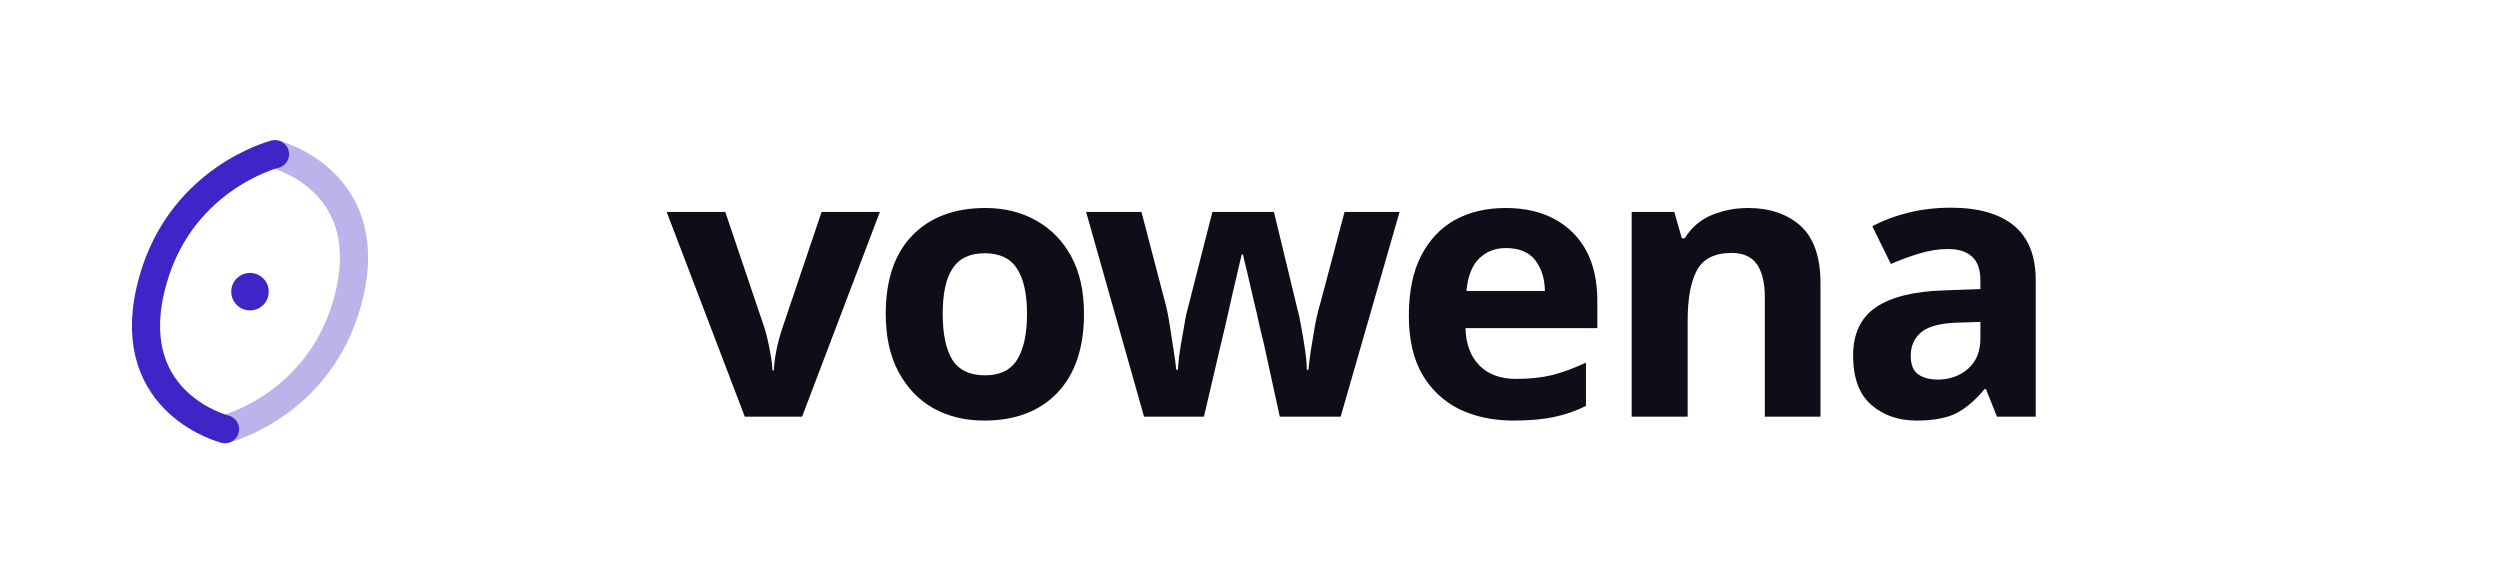
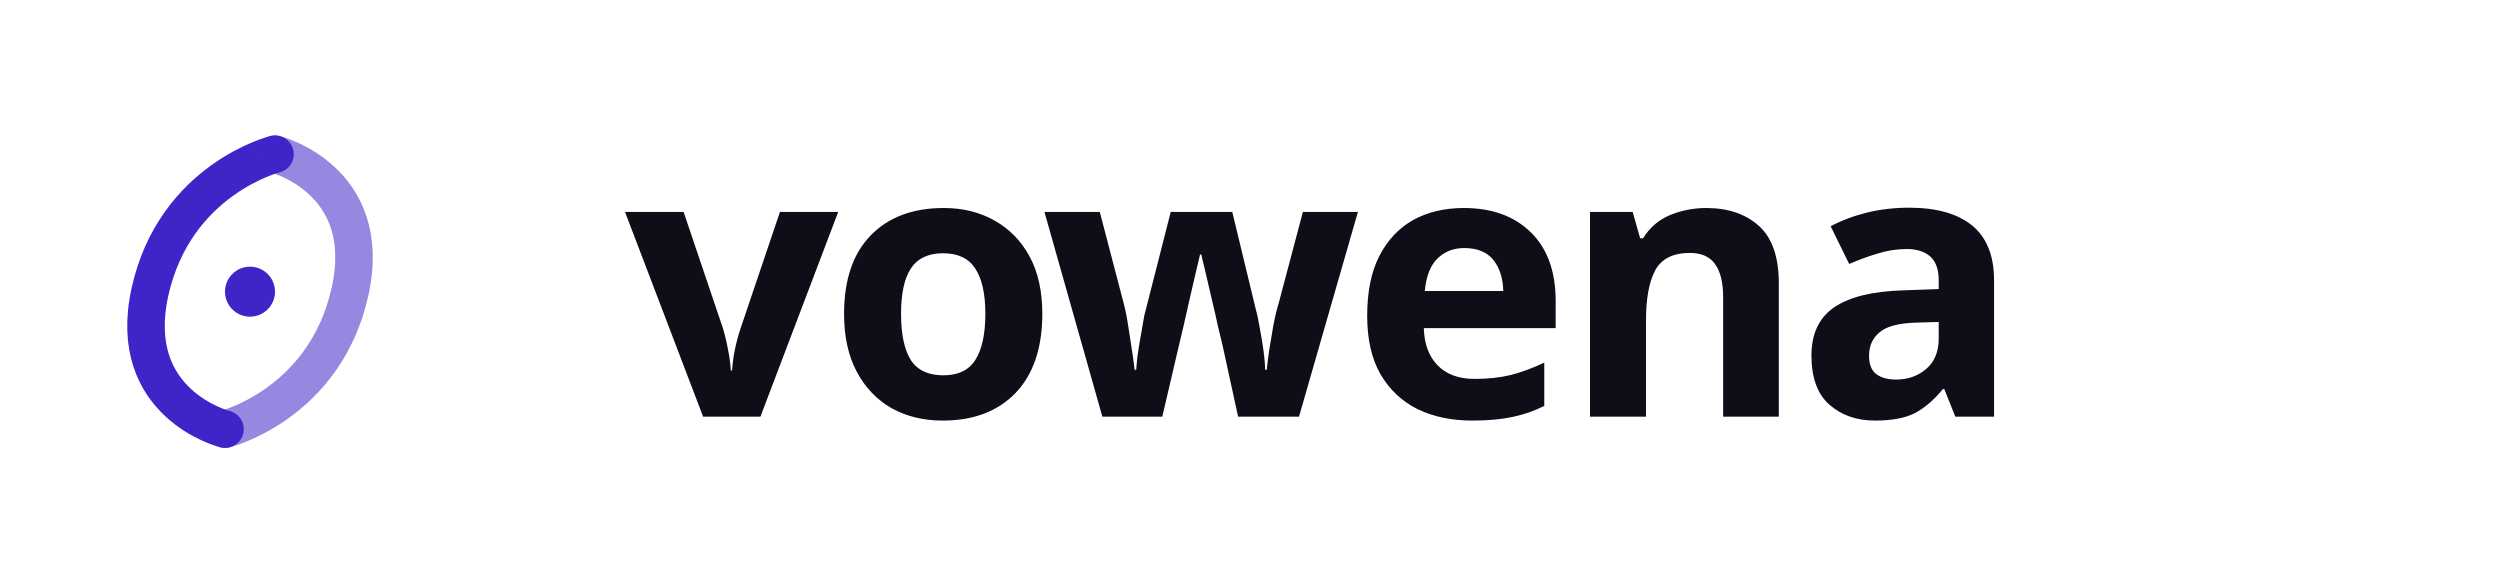
<svg xmlns="http://www.w3.org/2000/svg" width="120" height="28" viewBox="0 0 120 28" fill="none">
  <g transform="translate(0, 2) scale(0.3)">
-     <path d="M44 18C44 18 28 22 24 40C20 58 36 62 36 62" stroke="#3F24C7" stroke-width="4.5" stroke-linecap="round" fill="none" />
-     <path d="M36 62C36 62 52 58 56 40C60 22 44 18 44 18" stroke="#3F24C7" stroke-width="4.5" stroke-linecap="round" fill="none" opacity="0.35" />
-     <circle cx="40" cy="40" r="3" fill="#3F24C7" />
+     <path d="M44 18C44 18 28 22 24 40C20 58 36 62 36 62" stroke="#3F24C7" stroke-width="6" stroke-linecap="round" fill="none" />
+     <path d="M36 62C36 62 52 58 56 40C60 22 44 18 44 18" stroke="#3F24C7" stroke-width="6" stroke-linecap="round" fill="none" opacity="0.55" />
+     <circle cx="40" cy="40" r="4" fill="#3F24C7" />
  </g>
-   <text x="32" y="20" fill="#0E0D18" font-family="DM Sans, system-ui, sans-serif" font-size="18" font-weight="600" letter-spacing="-0.03em">vowena</text>
+   <text x="30" y="20" fill="#0E0D18" font-family="DM Sans, system-ui, sans-serif" font-size="18" font-weight="600" letter-spacing="-0.03em">vowena</text>
</svg>
